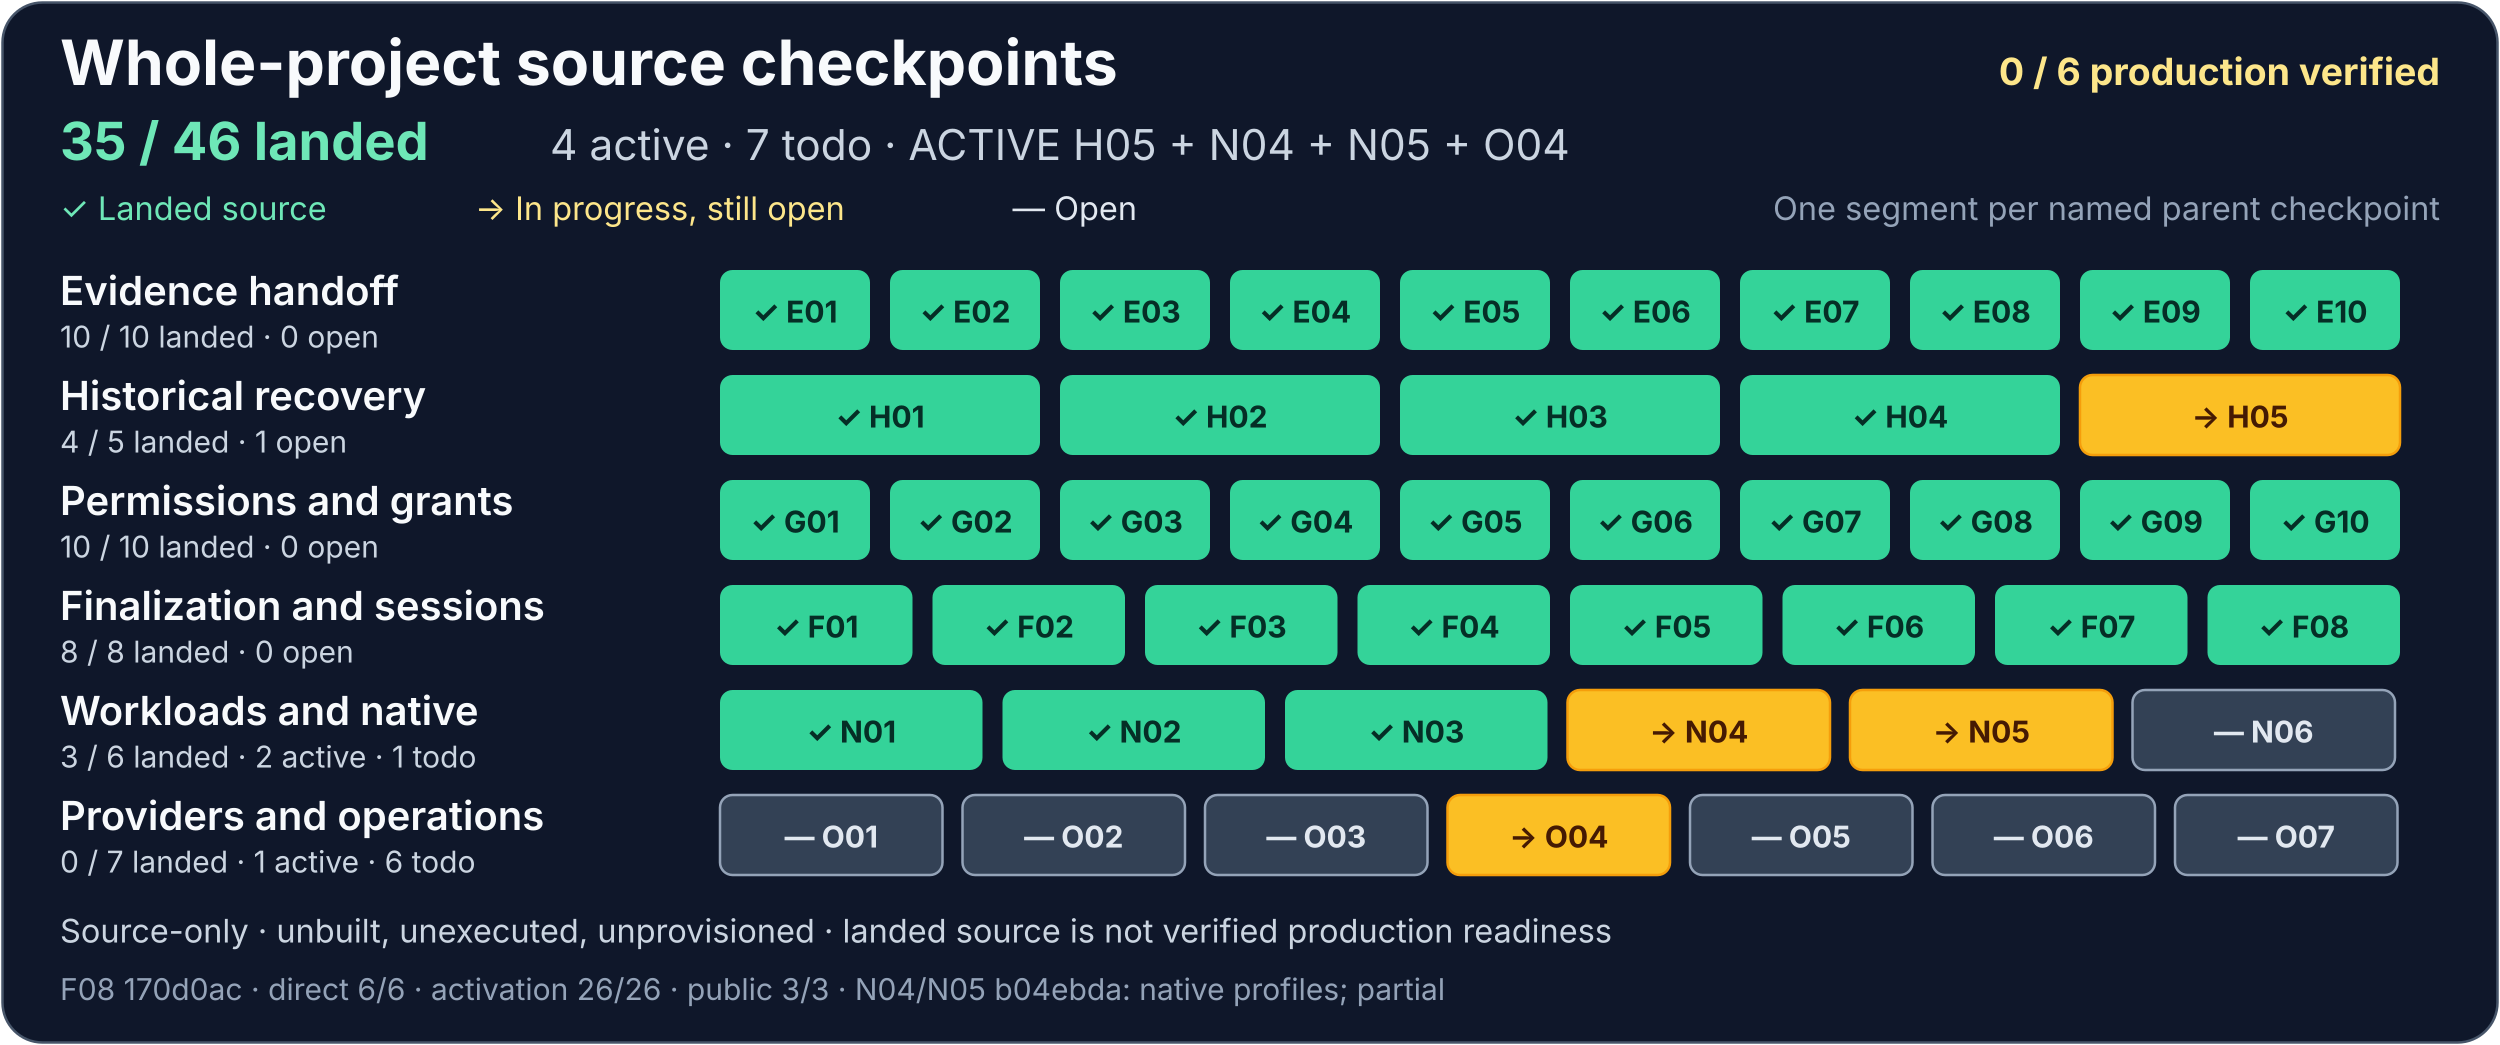
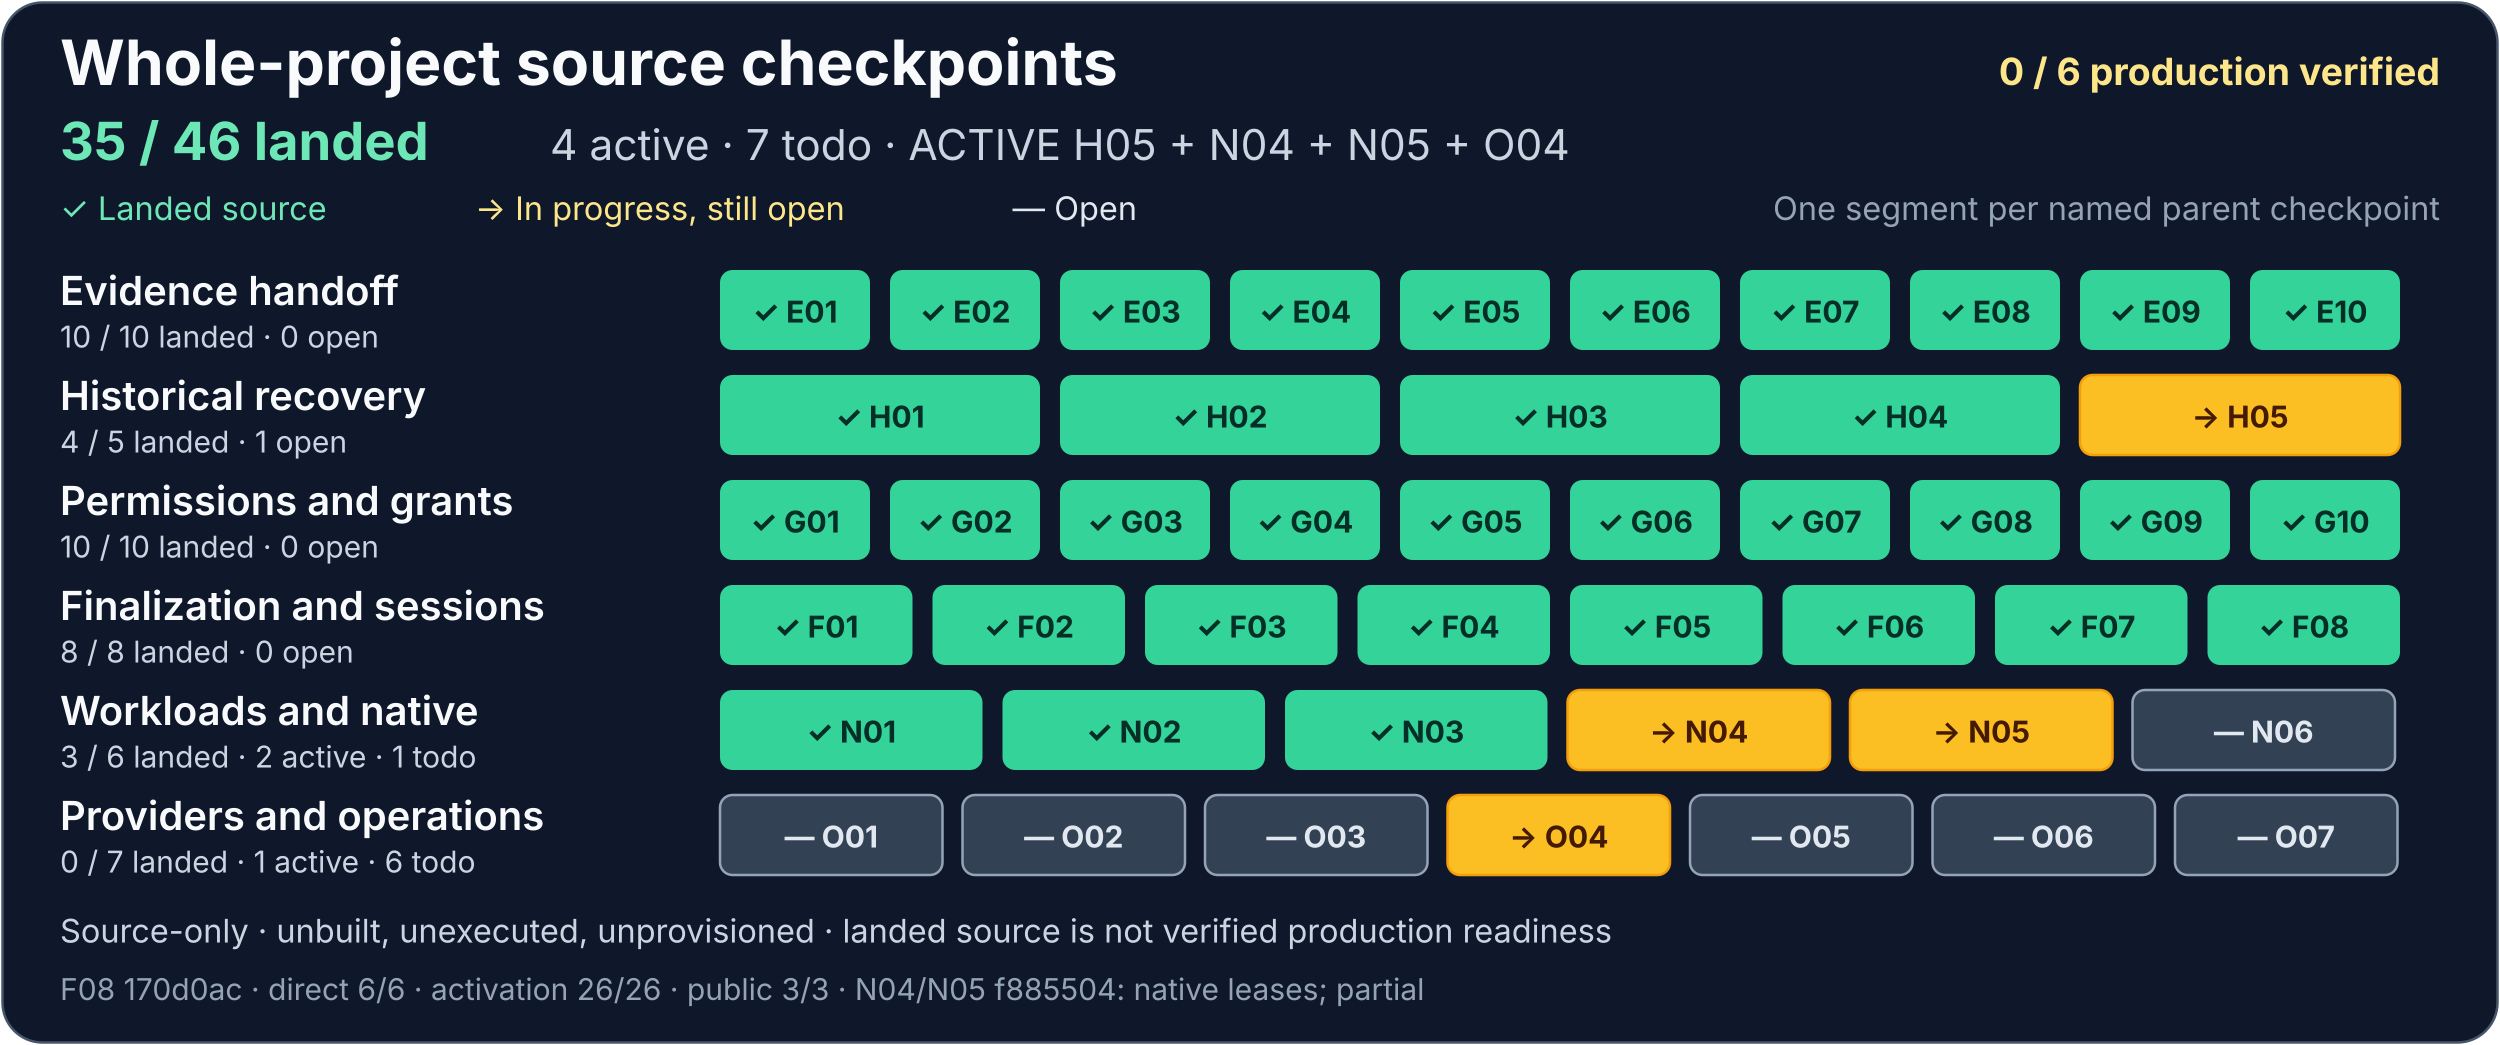
<svg xmlns="http://www.w3.org/2000/svg" width="1000" height="418" viewBox="0 0 1000 418" role="img" aria-labelledby="project-title project-description">
  <rect x="1" y="1" width="998" height="416" rx="16" fill="#0f172a" stroke="#475569" />
  <g font-family="system-ui, -apple-system, Segoe UI, sans-serif">
    <text x="24" y="34" fill="#f8fafc" font-size="25" font-weight="700">Whole-project source checkpoints</text>
    <text x="976" y="34" text-anchor="end" fill="#fde68a" font-size="15" font-weight="700">0 / 6 production verified</text>
    <text x="24" y="64" fill="#6ee7b7" font-size="21" font-weight="700">35 / 46 landed</text>
    <text x="220" y="64" fill="#cbd5e1" font-size="17">4 active · 7 todo · ACTIVE H05 + N04 + N05 + O04</text>
    <text x="24" y="88" fill="#6ee7b7" font-size="13">✓ Landed source</text>
    <text x="190" y="88" fill="#fde68a" font-size="13">→ In progress, still open</text>
    <text x="405" y="88" fill="#e2e8f0" font-size="13">— Open</text>
    <text x="976" y="88" text-anchor="end" fill="#94a3b8" font-size="13">One segment per named parent checkpoint</text>
    <g aria-label="Evidence handoff: 10 of 10 landed, zero open">
      <text x="24" y="122" fill="#f8fafc" font-size="16" font-weight="600">Evidence handoff</text>
      <text x="24" y="139" fill="#cbd5e1" font-size="12">10 / 10 landed · 0 open</text>
      <g fill="#34d399">
        <rect x="288" y="108" width="60" height="32" rx="5" />
        <rect x="356" y="108" width="60" height="32" rx="5" />
        <rect x="424" y="108" width="60" height="32" rx="5" />
        <rect x="492" y="108" width="60" height="32" rx="5" />
        <rect x="560" y="108" width="60" height="32" rx="5" />
        <rect x="628" y="108" width="60" height="32" rx="5" />
        <rect x="696" y="108" width="60" height="32" rx="5" />
        <rect x="764" y="108" width="60" height="32" rx="5" />
        <rect x="832" y="108" width="60" height="32" rx="5" />
        <rect x="900" y="108" width="60" height="32" rx="5" />
      </g>
      <g fill="#052e26" font-size="12" font-weight="700" text-anchor="middle">
        <text x="318" y="129">✓ E01</text>
        <text x="386" y="129">✓ E02</text>
        <text x="454" y="129">✓ E03</text>
        <text x="522" y="129">✓ E04</text>
        <text x="590" y="129">✓ E05</text>
        <text x="658" y="129">✓ E06</text>
        <text x="726" y="129">✓ E07</text>
        <text x="794" y="129">✓ E08</text>
        <text x="862" y="129">✓ E09</text>
        <text x="930" y="129">✓ E10</text>
      </g>
    </g>
    <g aria-label="Historical recovery: 4 of 5 landed, one open">
      <text x="24" y="164" fill="#f8fafc" font-size="16" font-weight="600">Historical recovery</text>
      <text x="24" y="181" fill="#cbd5e1" font-size="12">4 / 5 landed · 1 open</text>
      <g fill="#34d399">
        <rect x="288" y="150" width="128" height="32" rx="5" />
        <rect x="424" y="150" width="128" height="32" rx="5" />
        <rect x="560" y="150" width="128" height="32" rx="5" />
        <rect x="696" y="150" width="128" height="32" rx="5" />
      </g>
      <rect x="832" y="150" width="128" height="32" rx="5" fill="#fbbf24" stroke="#f59e0b" />
      <g fill="#052e26" font-size="12" font-weight="700" text-anchor="middle">
        <text x="352" y="171">✓ H01</text>
        <text x="488" y="171">✓ H02</text>
        <text x="624" y="171">✓ H03</text>
        <text x="760" y="171">✓ H04</text>
        <text x="896" y="171" fill="#451a03">→ H05</text>
      </g>
    </g>
    <g aria-label="Permissions and grants: 10 of 10 landed, zero open">
      <text x="24" y="206" fill="#f8fafc" font-size="16" font-weight="600">Permissions and grants</text>
      <text x="24" y="223" fill="#cbd5e1" font-size="12">10 / 10 landed · 0 open</text>
      <g fill="#34d399">
        <rect x="288" y="192" width="60" height="32" rx="5" />
        <rect x="356" y="192" width="60" height="32" rx="5" />
        <rect x="424" y="192" width="60" height="32" rx="5" />
        <rect x="492" y="192" width="60" height="32" rx="5" />
        <rect x="560" y="192" width="60" height="32" rx="5" />
        <rect x="628" y="192" width="60" height="32" rx="5" />
        <rect x="696" y="192" width="60" height="32" rx="5" />
        <rect x="764" y="192" width="60" height="32" rx="5" />
        <rect x="832" y="192" width="60" height="32" rx="5" />
        <rect x="900" y="192" width="60" height="32" rx="5" />
      </g>
      <g fill="#052e26" font-size="12" font-weight="700" text-anchor="middle">
        <text x="318" y="213">✓ G01</text>
        <text x="386" y="213">✓ G02</text>
        <text x="454" y="213">✓ G03</text>
        <text x="522" y="213">✓ G04</text>
        <text x="590" y="213">✓ G05</text>
        <text x="658" y="213">✓ G06</text>
        <text x="726" y="213">✓ G07</text>
        <text x="794" y="213">✓ G08</text>
        <text x="862" y="213">✓ G09</text>
        <text x="930" y="213">✓ G10</text>
      </g>
    </g>
    <g aria-label="Finalization and sessions: 8 of 8 landed, zero open">
      <text x="24" y="248" fill="#f8fafc" font-size="16" font-weight="600">Finalization and sessions</text>
      <text x="24" y="265" fill="#cbd5e1" font-size="12">8 / 8 landed · 0 open</text>
      <g fill="#34d399">
        <rect x="288" y="234" width="77" height="32" rx="5" />
        <rect x="373" y="234" width="77" height="32" rx="5" />
        <rect x="458" y="234" width="77" height="32" rx="5" />
        <rect x="543" y="234" width="77" height="32" rx="5" />
        <rect x="628" y="234" width="77" height="32" rx="5" />
        <rect x="713" y="234" width="77" height="32" rx="5" />
        <rect x="798" y="234" width="77" height="32" rx="5" />
      </g>
      <rect x="883" y="234" width="77" height="32" rx="5" fill="#34d399" />
      <g fill="#052e26" font-size="12" font-weight="700" text-anchor="middle">
        <text x="326.5" y="255">✓ F01</text>
        <text x="411.5" y="255">✓ F02</text>
        <text x="496.5" y="255">✓ F03</text>
        <text x="581.5" y="255">✓ F04</text>
        <text x="666.5" y="255">✓ F05</text>
        <text x="751.5" y="255">✓ F06</text>
        <text x="836.5" y="255">✓ F07</text>
        <text x="921.5" y="255">✓ F08</text>
      </g>
    </g>
    <g aria-label="Workloads and native: 3 of 6 landed, two active and one todo">
      <text x="24" y="290" fill="#f8fafc" font-size="16" font-weight="600">Workloads and native</text>
      <text x="24" y="307" fill="#cbd5e1" font-size="12">3 / 6 landed · 2 active · 1 todo</text>
      <g fill="#34d399">
        <rect x="288" y="276" width="105" height="32" rx="5" />
        <rect x="401" y="276" width="105" height="32" rx="5" />
        <rect x="514" y="276" width="105" height="32" rx="5" />
      </g>
      <g fill="#334155" stroke="#94a3b8">
        <rect x="627" y="276" width="105" height="32" rx="5" fill="#fbbf24" stroke="#f59e0b" />
-         <a href="https://github.com/AndrewMohawk/serverware/commit/b04ebda005f13eceb20615faedacc8701e228510">
+         <a href="https://github.com/AndrewMohawk/serverware/commit/f8855049e3a84c962bd270a47d65cc3f0bf411c4">
          <rect x="740" y="276" width="105" height="32" rx="5" fill="#fbbf24" stroke="#f59e0b" />
        </a>
        <rect x="853" y="276" width="105" height="32" rx="5" />
      </g>
      <g font-size="12" font-weight="700" text-anchor="middle">
        <text x="340.5" y="297" fill="#052e26">✓ N01</text>
        <text x="453.5" y="297" fill="#052e26">✓ N02</text>
        <text x="566.5" y="297" fill="#052e26">✓ N03</text>
        <text x="679.5" y="297" fill="#451a03">→ N04</text>
        <text x="792.5" y="297" fill="#451a03">→ N05</text>
        <text x="905.5" y="297" fill="#e2e8f0">— N06</text>
      </g>
    </g>
    <g aria-label="Providers and operations: zero of 7 landed, one active and six todo">
      <text x="24" y="332" fill="#f8fafc" font-size="16" font-weight="600">Providers and operations</text>
      <text x="24" y="349" fill="#cbd5e1" font-size="12">0 / 7 landed · 1 active · 6 todo</text>
      <g fill="#334155" stroke="#94a3b8">
        <rect x="288" y="318" width="89" height="32" rx="5" />
        <rect x="385" y="318" width="89" height="32" rx="5" />
        <rect x="482" y="318" width="89" height="32" rx="5" />
        <rect x="579" y="318" width="89" height="32" rx="5" fill="#fbbf24" stroke="#f59e0b" />
        <rect x="676" y="318" width="89" height="32" rx="5" />
        <rect x="773" y="318" width="89" height="32" rx="5" />
        <rect x="870" y="318" width="89" height="32" rx="5" />
      </g>
      <g fill="#e2e8f0" font-size="12" font-weight="700" text-anchor="middle">
        <text x="332.5" y="339">— O01</text>
        <text x="429.5" y="339">— O02</text>
        <text x="526.5" y="339">— O03</text>
        <text x="623.5" y="339" fill="#451a03">→ O04</text>
        <text x="720.5" y="339">— O05</text>
        <text x="817.5" y="339">— O06</text>
        <text x="914.5" y="339">— O07</text>
      </g>
    </g>
    <text x="24" y="377" fill="#cbd5e1" font-size="13">Source-only · unbuilt, unexecuted, unprovisioned · landed source is not verified production readiness</text>
-     <text x="24" y="400" fill="#94a3b8" font-size="12">F08 170d0ac · direct 6/6 · activation 26/26 · public 3/3 · N04/N05 b04ebda: native profiles; partial</text>
+     <text x="24" y="400" fill="#94a3b8" font-size="12">F08 170d0ac · direct 6/6 · activation 26/26 · public 3/3 · N04/N05 f885504: native leases; partial</text>
  </g>
</svg>
